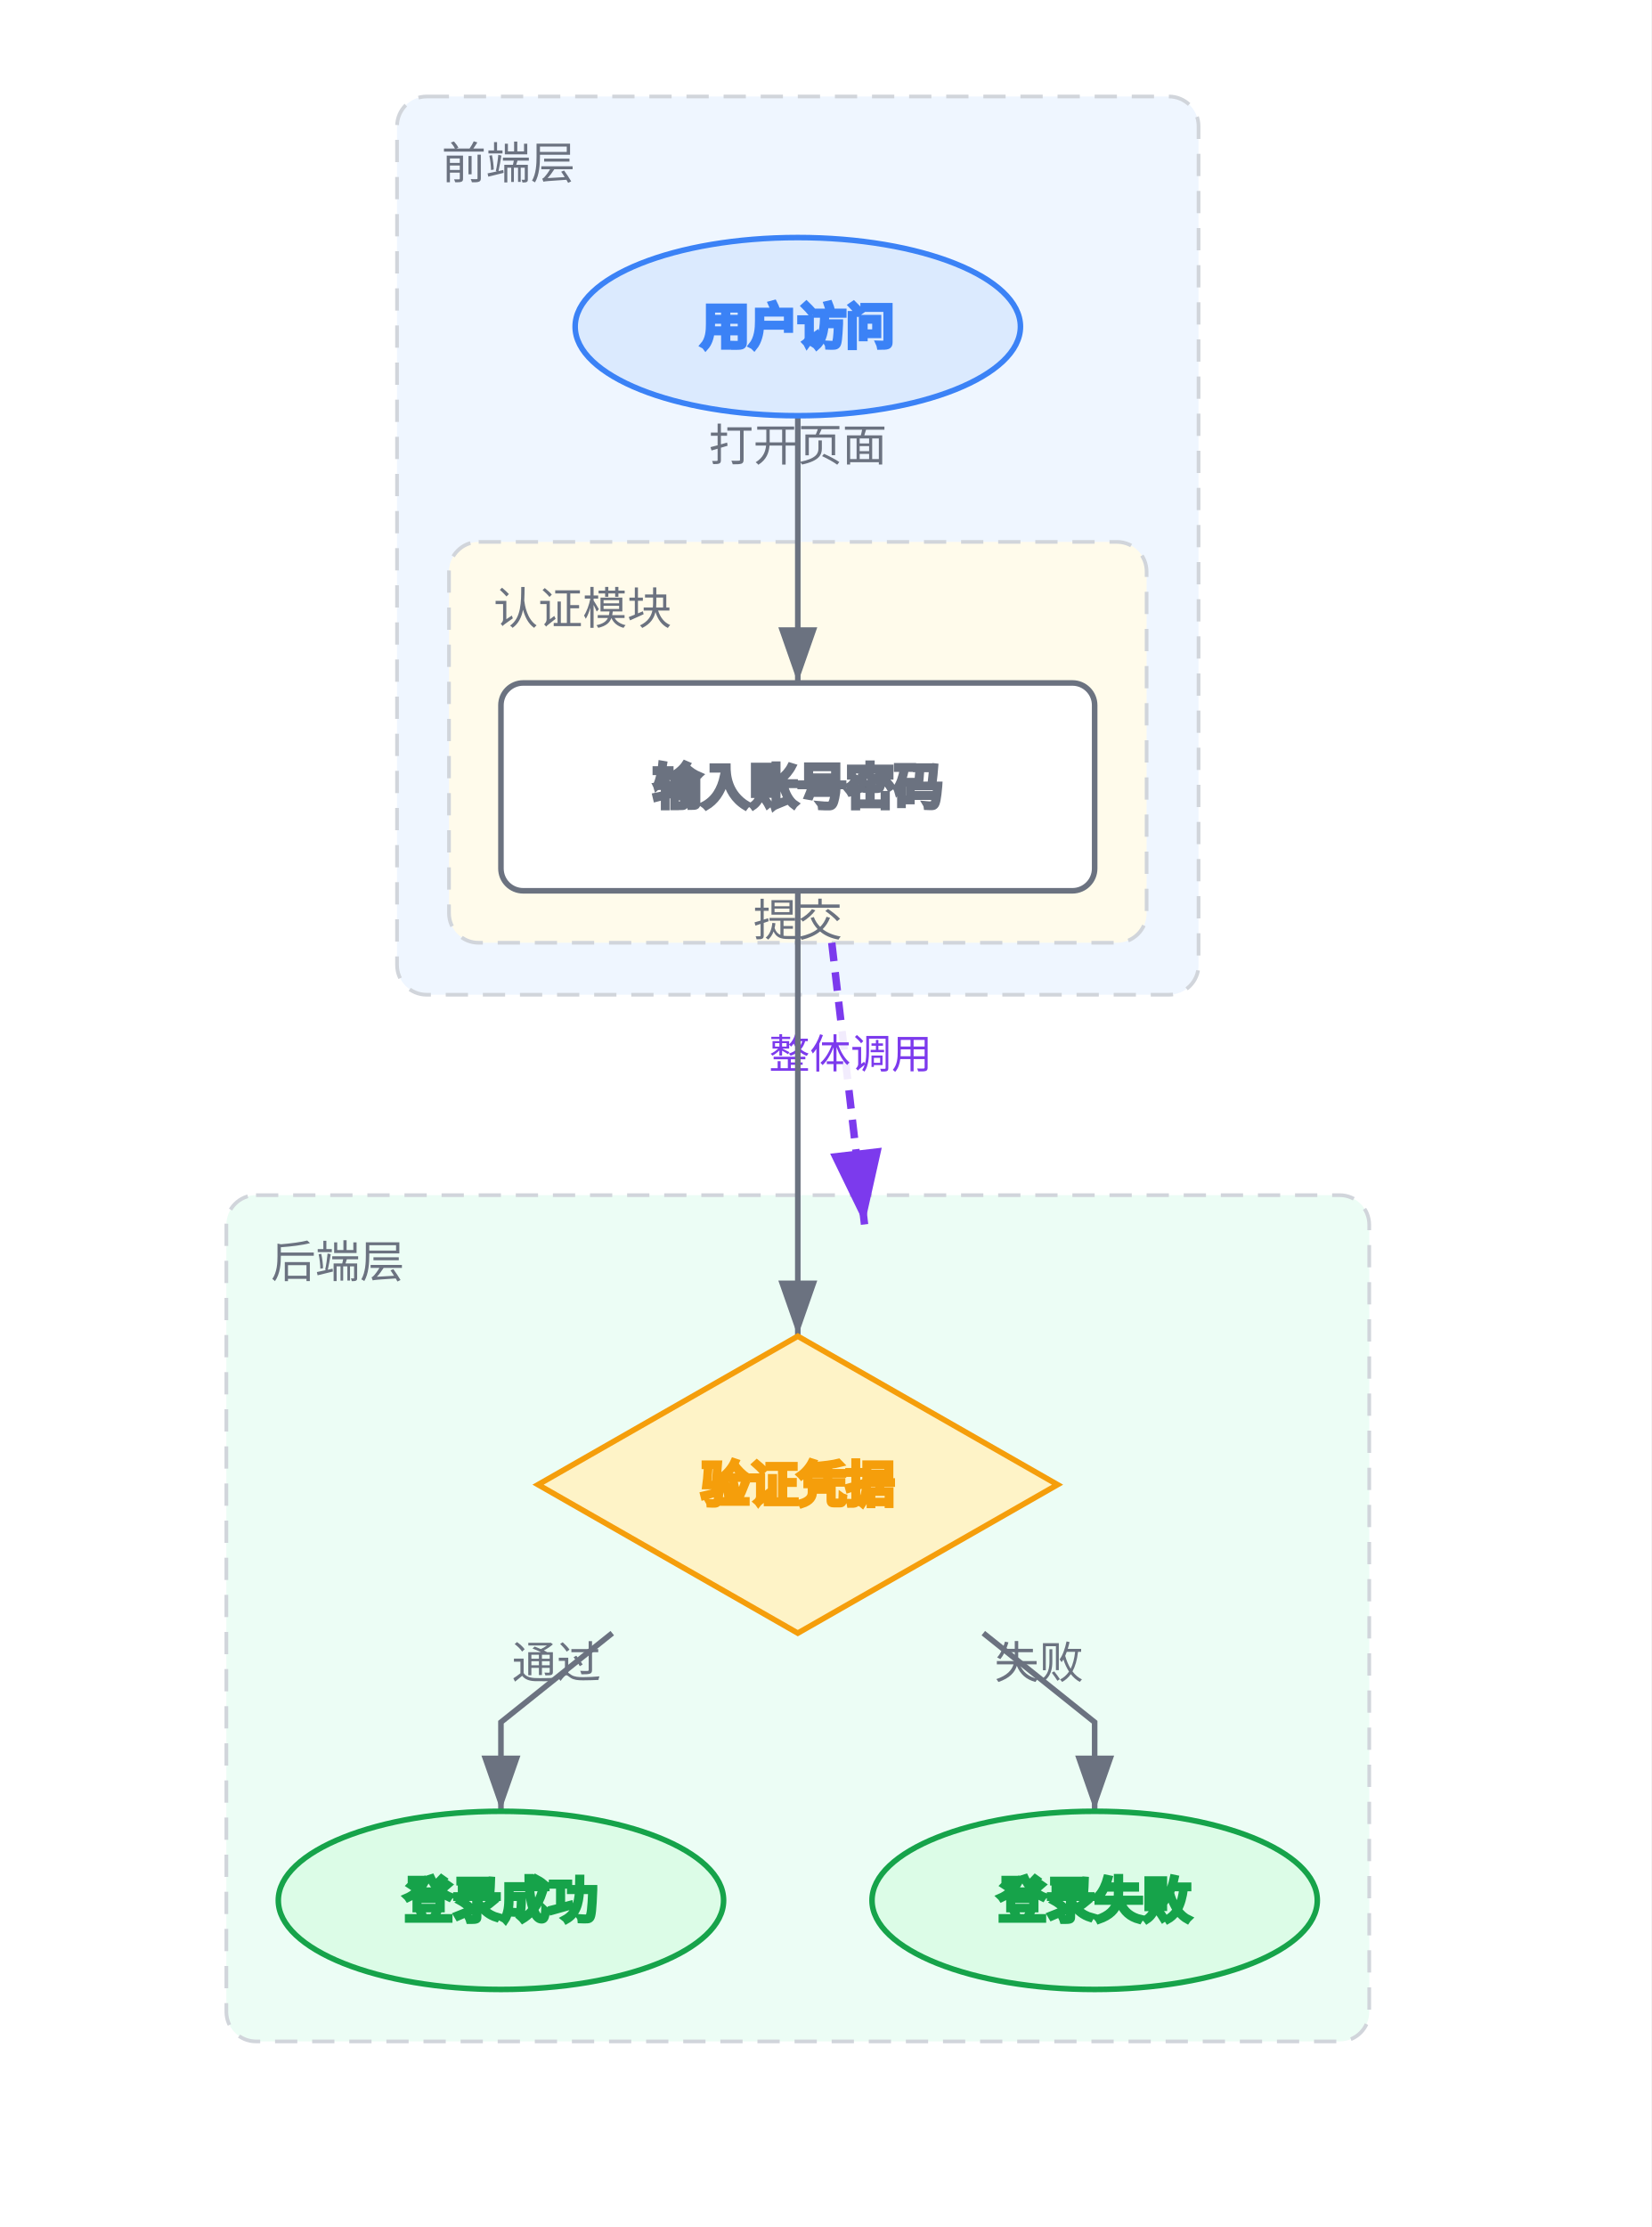
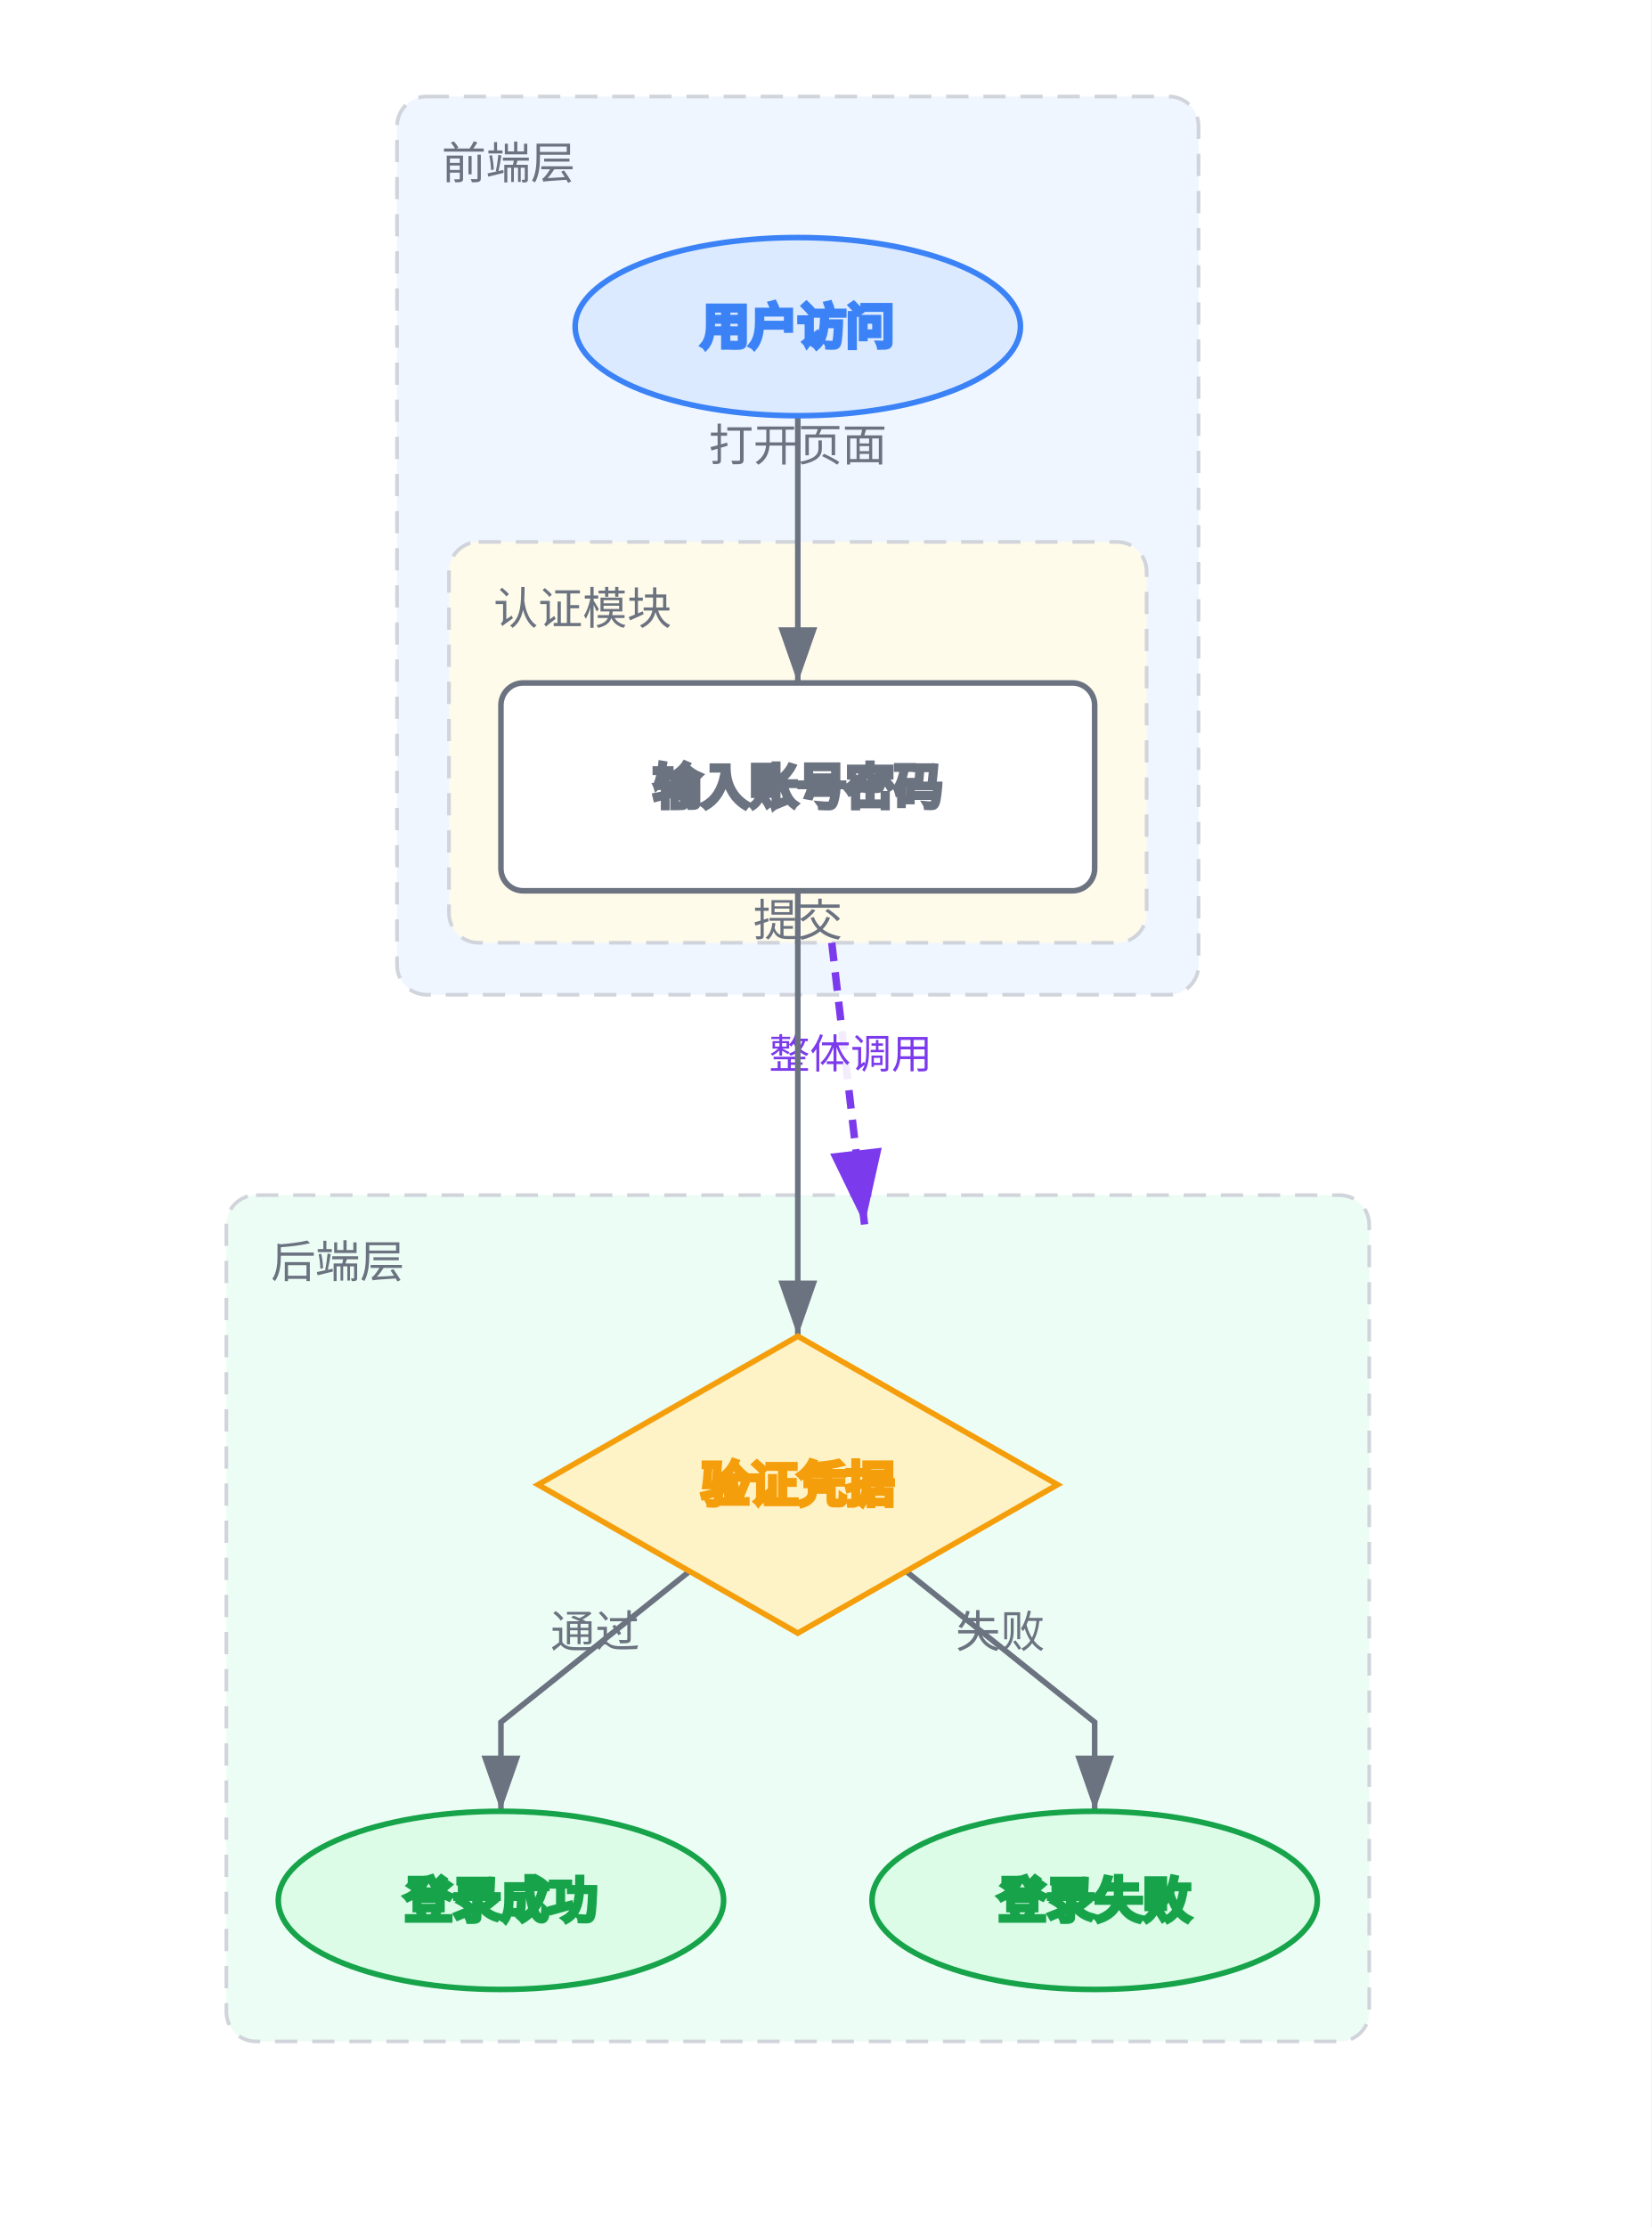
<svg xmlns="http://www.w3.org/2000/svg" width="445" height="600" viewBox="0 0 445 600">
  <defs>
    <marker id="arrowhead" markerWidth="10" markerHeight="7" refX="10" refY="3.5" orient="auto">
      <polygon points="0 0, 10 3.5, 0 7" fill="#6b7280" />
    </marker>
    <marker id="arrowhead-purple" markerWidth="10" markerHeight="7" refX="10" refY="3.5" orient="auto">
      <polygon points="0 0, 10 3.5, 0 7" fill="#7c3aed" />
    </marker>
  </defs>
  <rect x="0" y="0" width="445" height="600" fill="#ffffff" />
  <g class="lgdl-group">
    <rect x="107" y="26" width="216" height="242" rx="8" fill="#eff6ff" stroke="#d1d5db" stroke-dasharray="6 4" />
    <text x="119" y="44" font-family="'Segoe UI', 'PingFang SC', 'Microsoft YaHei', sans-serif" font-size="12" fill="#6b7280" text-anchor="start" dominant-baseline="middle">前端层</text>
  </g>
  <g class="lgdl-group">
    <rect x="61" y="322" width="308" height="228" rx="8" fill="#ecfdf5" stroke="#d1d5db" stroke-dasharray="6 4" />
    <text x="73" y="340" font-family="'Segoe UI', 'PingFang SC', 'Microsoft YaHei', sans-serif" font-size="12" fill="#6b7280" text-anchor="start" dominant-baseline="middle">后端层</text>
  </g>
  <g class="lgdl-group">
    <rect x="121" y="146" width="188" height="108" rx="8" fill="#fffbeb" stroke="#d1d5db" stroke-dasharray="6 4" />
    <text x="133" y="164" font-family="'Segoe UI', 'PingFang SC', 'Microsoft YaHei', sans-serif" font-size="12" fill="#6b7280" text-anchor="start" dominant-baseline="middle">认证模块</text>
  </g>
  <g class="lgdl-aggregate-edge">
    <line x1="224.153" y1="254" x2="232.985" y2="329.888" stroke="#7c3aed" stroke-width="2" stroke-dasharray="5 3" marker-end="url(#arrowhead-purple)" />
    <rect x="203.2" y="275.5" width="52" height="17" rx="3" fill="#ffffff" opacity="0.9" />
    <text x="229.237" y="284" font-family="'Segoe UI', 'PingFang SC', 'Microsoft YaHei', sans-serif" font-size="11" fill="#7c3aed" text-anchor="middle" dominant-baseline="middle">整体调用</text>
  </g>
  <g class="lgdl-edge">
    <path d="M 215,112 L 215,136 L 215,160 L 215,184" fill="none" stroke="#6b7280" stroke-width="1.5" marker-end="url(#arrowhead)" />
    <text x="215" y="120" font-family="'Segoe UI', 'PingFang SC', 'Microsoft YaHei', sans-serif" font-size="12" fill="#6b7280" text-anchor="middle" dominant-baseline="middle">打开页面</text>
  </g>
  <g class="lgdl-edge">
    <path d="M 215,240 L 215,264 L 215,288 L 215,312 L 215,336 L 215,360" fill="none" stroke="#6b7280" stroke-width="1.5" marker-end="url(#arrowhead)" />
    <text x="215" y="248" font-family="'Segoe UI', 'PingFang SC', 'Microsoft YaHei', sans-serif" font-size="12" fill="#6b7280" text-anchor="middle" dominant-baseline="middle">提交</text>
  </g>
  <g class="lgdl-edge">
-     <path d="M 165,440 L 135,464 L 135,488" fill="none" stroke="#6b7280" stroke-width="1.5" marker-end="url(#arrowhead)" />
-     <text x="150" y="448" font-family="'Segoe UI', 'PingFang SC', 'Microsoft YaHei', sans-serif" font-size="12" fill="#6b7280" text-anchor="middle" dominant-baseline="middle">通过</text>
+     <path d="M 185.833,423.333 L 135,464 L 135,488" fill="none" stroke="#6b7280" stroke-width="1.5" marker-end="url(#arrowhead)" />
+     <text x="160.417" y="439.667" font-family="'Segoe UI', 'PingFang SC', 'Microsoft YaHei', sans-serif" font-size="12" fill="#6b7280" text-anchor="middle" dominant-baseline="middle">通过</text>
  </g>
  <g class="lgdl-edge">
-     <path d="M 265,440 L 295,464 L 295,488" fill="none" stroke="#6b7280" stroke-width="1.5" marker-end="url(#arrowhead)" />
-     <text x="280" y="448" font-family="'Segoe UI', 'PingFang SC', 'Microsoft YaHei', sans-serif" font-size="12" fill="#6b7280" text-anchor="middle" dominant-baseline="middle">失败</text>
+     <path d="M 244.167,423.333 L 295,464 L 295,488" fill="none" stroke="#6b7280" stroke-width="1.5" marker-end="url(#arrowhead)" />
+     <text x="269.583" y="439.667" font-family="'Segoe UI', 'PingFang SC', 'Microsoft YaHei', sans-serif" font-size="12" fill="#6b7280" text-anchor="middle" dominant-baseline="middle">失败</text>
  </g>
  <g class="lgdl-node" fill="#dbeafe" stroke="#3b82f6" stroke-width="1.5">
    <rect x="155" y="64" width="120" height="48" rx="60" ry="60" />
    <text x="215" y="88" font-family="'Segoe UI', 'PingFang SC', 'Microsoft YaHei', sans-serif" font-size="13" fill="#1f2937" text-anchor="middle" dominant-baseline="middle">用户访问</text>
  </g>
  <g class="lgdl-node" fill="#ffffff" stroke="#6b7280" stroke-width="1.5">
    <rect x="135" y="184" width="160" height="56" rx="6" ry="6" />
    <text x="215" y="212" font-family="'Segoe UI', 'PingFang SC', 'Microsoft YaHei', sans-serif" font-size="13" fill="#1f2937" text-anchor="middle" dominant-baseline="middle">输入账号密码</text>
  </g>
  <g class="lgdl-node" fill="#fef3c7" stroke="#f59e0b" stroke-width="1.5">
    <polygon points="215,360 285,400 215,440 145,400" />
    <text x="215" y="400" font-family="'Segoe UI', 'PingFang SC', 'Microsoft YaHei', sans-serif" font-size="13" fill="#1f2937" text-anchor="middle" dominant-baseline="middle">验证凭据</text>
  </g>
  <g class="lgdl-node" fill="#dcfce7" stroke="#16a34a" stroke-width="1.5">
    <rect x="75" y="488" width="120" height="48" rx="60" ry="60" />
    <text x="135" y="512" font-family="'Segoe UI', 'PingFang SC', 'Microsoft YaHei', sans-serif" font-size="13" fill="#1f2937" text-anchor="middle" dominant-baseline="middle">登录成功</text>
  </g>
  <g class="lgdl-node" fill="#dcfce7" stroke="#16a34a" stroke-width="1.5">
    <rect x="235" y="488" width="120" height="48" rx="60" ry="60" />
    <text x="295" y="512" font-family="'Segoe UI', 'PingFang SC', 'Microsoft YaHei', sans-serif" font-size="13" fill="#1f2937" text-anchor="middle" dominant-baseline="middle">登录失败</text>
  </g>
</svg>
